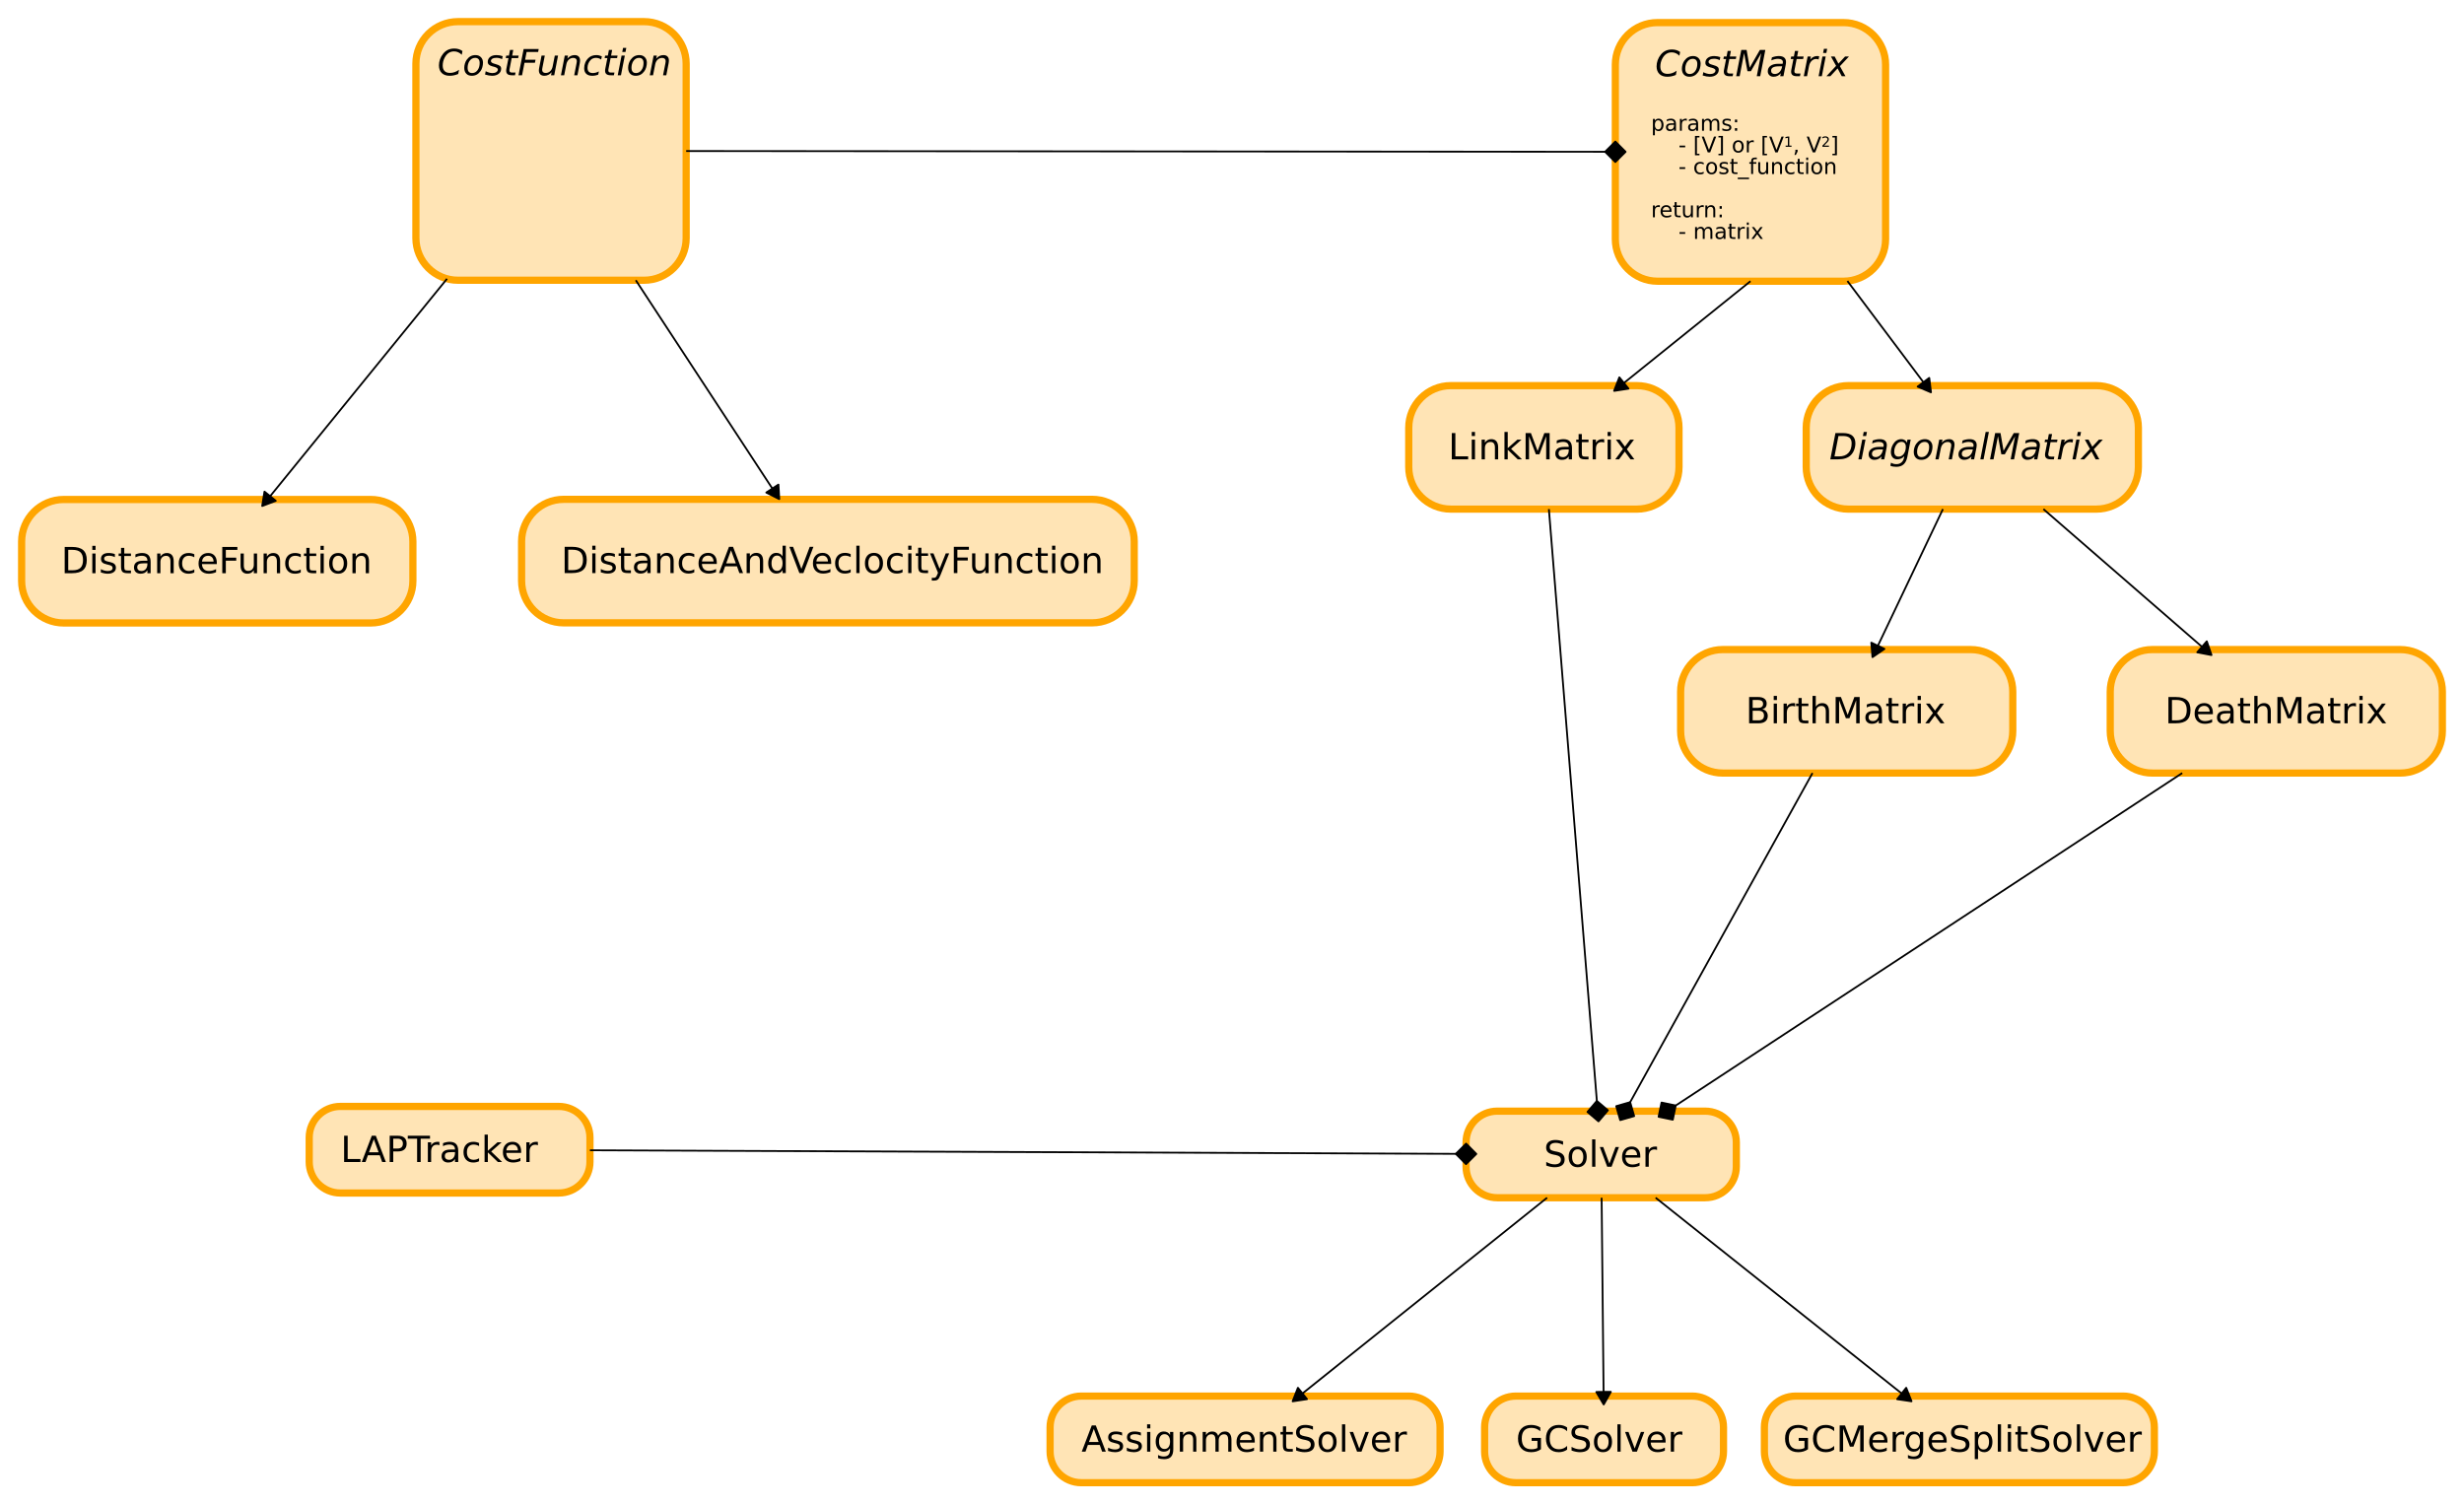
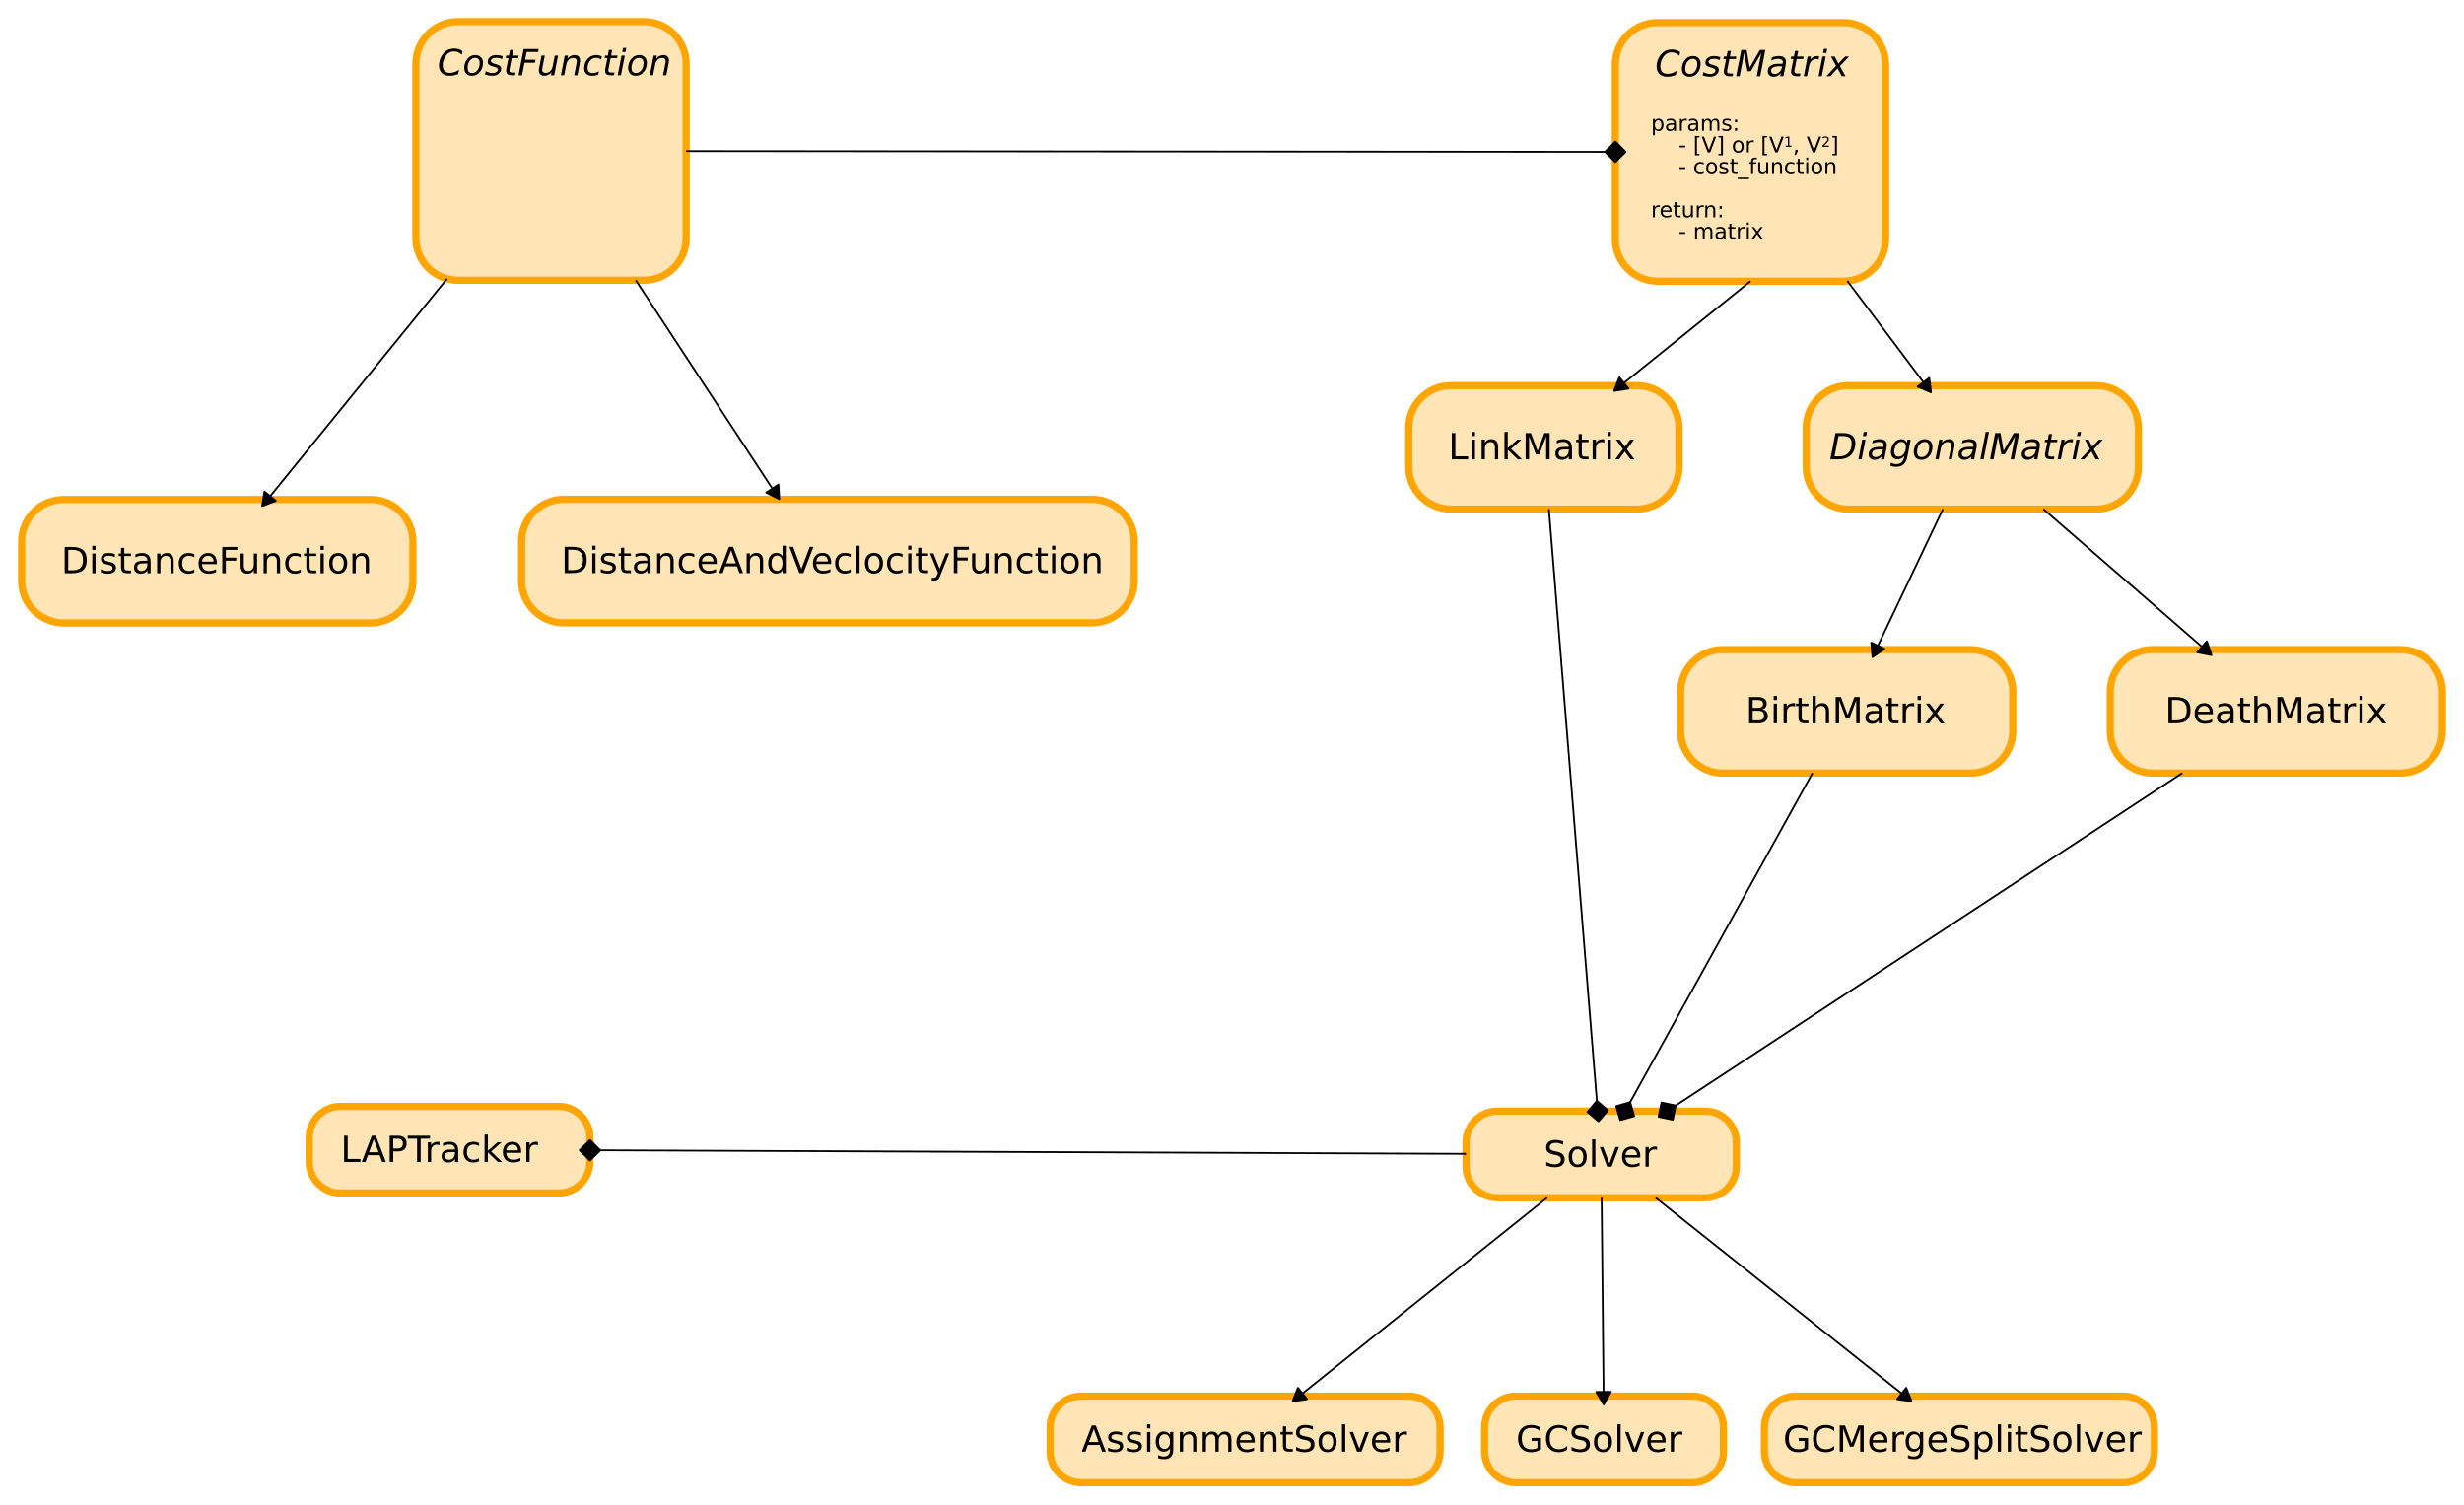
<svg xmlns="http://www.w3.org/2000/svg" width="1367.337" height="834.789" id="svg2" version="1.1">
  <defs id="defs4" style="stroke-linecap:square;stroke-linejoin:round">
    <marker orient="auto" refY="0" refX="0" id="DiamondL" style="stroke-linecap:square;stroke-linejoin:round;overflow:visible">
      <path id="path3897" d="M 0,-7.071 -7.071,0 0,7.071 7.071,0 0,-7.071 z" style="fill-rule:evenodd;stroke:#000000;stroke-width:1pt;stroke-linecap:square;stroke-linejoin:round" transform="scale(0.8,0.8)" />
    </marker>
    <marker orient="auto" refY="0" refX="0" id="TriangleOutL" style="stroke-linecap:square;stroke-linejoin:round;overflow:visible">
      <path id="path3960" d="m 5.77,0 -8.65,5 0,-10 8.65,5 z" style="fill-rule:evenodd;stroke:#000000;stroke-width:1pt;stroke-linecap:square;stroke-linejoin:round" transform="scale(0.8,0.8)" />
    </marker>
    <marker orient="auto" refY="0" refX="0" id="TriangleOutM" style="stroke-linecap:square;stroke-linejoin:round;overflow:visible">
      <path id="path3963" d="m 5.77,0 -8.65,5 0,-10 8.65,5 z" style="fill-rule:evenodd;stroke:#000000;stroke-width:1pt;stroke-linecap:square;stroke-linejoin:round" transform="scale(0.4,0.4)" />
    </marker>
    <clipPath id="p6052dcc732">
      <rect style="stroke-linecap:square;stroke-linejoin:round" id="rect1446" y="35.06" x="70.546" width="780.494" height="418.18" />
    </clipPath>
    <style id="style6" type="text/css">
*{stroke-linecap:square;stroke-linejoin:round;}
  </style>
    <marker orient="auto" refY="0" refX="0" id="TriangleOutL-8" style="stroke-linecap:square;stroke-linejoin:round;overflow:visible">
      <path id="path3960-3" d="m 5.77,0 -8.65,5 0,-10 8.65,5 z" style="fill-rule:evenodd;stroke:#000000;stroke-width:1pt;stroke-linecap:square;stroke-linejoin:round" transform="scale(0.8,0.8)" />
    </marker>
    <marker orient="auto" refY="0" refX="0" id="DiamondL-9" style="stroke-linecap:square;stroke-linejoin:round;overflow:visible">
      <path id="path3897-9" d="M 0,-7.071 -7.071,0 0,7.071 7.071,0 0,-7.071 z" style="fill-rule:evenodd;stroke:#000000;stroke-width:1pt;stroke-linecap:square;stroke-linejoin:round" transform="scale(0.8,0.8)" />
    </marker>
    <marker orient="auto" refY="0" refX="0" id="DiamondL-6" style="stroke-linecap:square;stroke-linejoin:round;overflow:visible">
      <path id="path3897-0" d="M 0,-7.071 -7.071,0 0,7.071 7.071,0 0,-7.071 z" style="fill-rule:evenodd;stroke:#000000;stroke-width:1pt;stroke-linecap:square;stroke-linejoin:round" transform="scale(0.8,0.8)" />
    </marker>
    <marker orient="auto" refY="0" refX="0" id="DiamondL-0" style="stroke-linecap:square;stroke-linejoin:round;overflow:visible">
      <path id="path3897-3" d="M 0,-7.071 -7.071,0 0,7.071 7.071,0 0,-7.071 z" style="fill-rule:evenodd;stroke:#000000;stroke-width:1pt;stroke-linecap:square;stroke-linejoin:round" transform="scale(0.8,0.8)" />
    </marker>
    <marker orient="auto" refY="0" refX="0" id="TriangleOutL-6" style="stroke-linecap:square;stroke-linejoin:round;overflow:visible">
      <path id="path3960-6" d="m 5.77,0 -8.65,5 0,-10 8.65,5 z" style="fill-rule:evenodd;stroke:#000000;stroke-width:1pt;stroke-linecap:square;stroke-linejoin:round" transform="scale(0.8,0.8)" />
    </marker>
    <marker orient="auto" refY="0" refX="0" id="TriangleOutL-89" style="stroke-linecap:square;stroke-linejoin:round;overflow:visible">
      <path id="path3960-9" d="m 5.77,0 -8.65,5 0,-10 8.65,5 z" style="fill-rule:evenodd;stroke:#000000;stroke-width:1pt;stroke-linecap:square;stroke-linejoin:round" transform="scale(0.8,0.8)" />
    </marker>
    <marker orient="auto" refY="0" refX="0" id="TriangleOutL-1" style="stroke-linecap:square;stroke-linejoin:round;overflow:visible">
      <path id="path3960-5" d="m 5.77,0 -8.65,5 0,-10 8.65,5 z" style="fill-rule:evenodd;stroke:#000000;stroke-width:1pt;stroke-linecap:square;stroke-linejoin:round" transform="scale(0.8,0.8)" />
    </marker>
    <marker orient="auto" refY="0" refX="0" id="DiamondL-99" style="stroke-linecap:square;stroke-linejoin:round;overflow:visible">
      <path id="path3897-36" d="M 0,-7.071 -7.071,0 0,7.071 7.071,0 0,-7.071 z" style="fill-rule:evenodd;stroke:#000000;stroke-width:1pt;stroke-linecap:square;stroke-linejoin:round" transform="scale(0.8,0.8)" />
    </marker>
  </defs>
  <g id="layer1" style="stroke-linecap:square;stroke-linejoin:round" transform="translate(-108.1079,-297.2881)" />
  <rect style="fill:#ffe4b5;fill-opacity:1;stroke:#ffa500;stroke-width:4;stroke-linecap:round;stroke-linejoin:round;stroke-miterlimit:4;stroke-opacity:1;stroke-dasharray:none;stroke-dashoffset:0" id="rect2985" width="149.975" height="143.517" x="896.392" y="12.532" rx="23.365" ry="23.365" />
  <text xml:space="preserve" style="font-size:20px;font-style:normal;font-variant:normal;font-weight:normal;font-stretch:normal;text-align:start;line-height:100%;letter-spacing:0px;word-spacing:0px;writing-mode:lr-tb;text-anchor:start;fill:#000000;fill-opacity:1;stroke:none;font-family:DejaVu Sans;-inkscape-font-specification:DejaVu Sans" x="918.443" y="42.308" id="text3782">
    <tspan style="font-style:oblique;-inkscape-font-specification:DejaVu Sans Oblique" id="tspan3784" x="918.443" y="42.308">CostMatrix</tspan>
  </text>
  <text id="text5236" y="72.568" x="916.157" style="font-size:12px;font-style:normal;font-variant:normal;font-weight:normal;font-stretch:normal;text-align:start;line-height:100%;letter-spacing:0px;word-spacing:0px;writing-mode:lr-tb;text-anchor:start;fill:#000000;fill-opacity:1;stroke:none;font-family:DejaVu Sans;-inkscape-font-specification:DejaVu Sans" xml:space="preserve">
    <tspan y="72.568" x="916.157" id="tspan5238" style="font-size:12px;font-style:normal;-inkscape-font-specification:DejaVu Sans">params:</tspan>
    <tspan id="tspan5248" y="84.568" x="916.157" style="font-size:12px;font-style:normal;-inkscape-font-specification:DejaVu Sans">    - [V] or [V<tspan id="tspan5240" style="font-size:65.001%;baseline-shift:super">1</tspan>, V<tspan id="tspan5242" style="font-size:65.001%;baseline-shift:super">2</tspan>]</tspan>
    <tspan id="tspan5252" y="96.568" x="916.157" style="font-size:12px;font-style:normal;-inkscape-font-specification:DejaVu Sans">    - cost_function</tspan>
    <tspan id="tspan5244" y="108.568" x="916.157" style="font-size:12px;font-style:normal;-inkscape-font-specification:DejaVu Sans" />
    <tspan id="tspan5246" y="120.568" x="916.157" style="font-size:12px;font-style:normal;-inkscape-font-specification:DejaVu Sans">return:</tspan>
    <tspan y="132.568" x="916.157" style="font-size:12px;font-style:normal;-inkscape-font-specification:DejaVu Sans" id="tspan5265">    - matrix</tspan>
  </text>
  <g id="g4628" transform="translate(-58.4668,-397.9568)" style="stroke-linecap:square;stroke-linejoin:round">
    <rect style="fill:#ffe4b5;fill-opacity:1;stroke:#ffa500;stroke-width:4;stroke-linecap:round;stroke-linejoin:round;stroke-miterlimit:4;stroke-opacity:1;stroke-dasharray:none;stroke-dashoffset:0" id="rect3786" width="149.975" height="68.532" x="840.214" y="611.948" rx="23.365" ry="23.365" />
    <text xml:space="preserve" style="font-size:20px;font-style:normal;font-variant:normal;font-weight:normal;font-stretch:normal;text-align:start;line-height:100%;letter-spacing:0px;word-spacing:0px;writing-mode:lr-tb;text-anchor:start;fill:#000000;fill-opacity:1;stroke:none;font-family:DejaVu Sans;-inkscape-font-specification:DejaVu Sans" x="862.143" y="652.857" id="text3788">
      <tspan id="tspan3790" x="862.143" y="652.857">LinkMatrix</tspan>
    </text>
  </g>
  <g id="g4827" transform="translate(-129.3211,-392.2425)" style="stroke-linecap:square;stroke-linejoin:round">
    <rect ry="23.365" rx="23.365" y="606.234" x="1131.642" height="68.532" width="184.32" id="rect3792" style="fill:#ffe4b5;fill-opacity:1;stroke:#ffa500;stroke-width:4;stroke-linecap:round;stroke-linejoin:round;stroke-miterlimit:4;stroke-opacity:1;stroke-dasharray:none;stroke-dashoffset:0" />
    <text id="text3794" y="647.143" x="1144.48" style="font-size:20px;font-style:normal;font-variant:normal;font-weight:normal;font-stretch:normal;text-align:start;line-height:100%;letter-spacing:0px;word-spacing:0px;writing-mode:lr-tb;text-anchor:start;fill:#000000;fill-opacity:1;stroke:none;font-family:DejaVu Sans;-inkscape-font-specification:DejaVu Sans" xml:space="preserve">
      <tspan y="647.143" x="1144.48" id="tspan3796" style="font-style:oblique;-inkscape-font-specification:DejaVu Sans Oblique">DiagonalMatrix</tspan>
    </text>
  </g>
  <g id="g5225" style="stroke-linecap:square;stroke-linejoin:round" transform="translate(-108.1079,-297.2881)">
    <rect style="fill:#ffe4b5;fill-opacity:1;stroke:#ffa500;stroke-width:4;stroke-linecap:round;stroke-linejoin:round;stroke-miterlimit:4;stroke-opacity:1;stroke-dasharray:none;stroke-dashoffset:0" id="rect3798" width="184.32" height="68.532" x="1040.729" y="657.752" rx="23.365" ry="23.365" />
    <text xml:space="preserve" style="font-size:20px;font-style:normal;font-variant:normal;font-weight:normal;font-stretch:normal;text-align:start;line-height:100%;letter-spacing:0px;word-spacing:0px;writing-mode:lr-tb;text-anchor:start;fill:#000000;fill-opacity:1;stroke:none;font-family:DejaVu Sans;-inkscape-font-specification:DejaVu Sans" x="1076.77" y="698.661" id="text3800">
      <tspan id="tspan3802" x="1076.77" y="698.661">BirthMatrix</tspan>
    </text>
  </g>
  <rect style="fill:#ffe4b5;fill-opacity:1;stroke:#ffa500;stroke-width:4;stroke-linecap:round;stroke-linejoin:round;stroke-miterlimit:4;stroke-opacity:1;stroke-dasharray:none;stroke-dashoffset:0" id="rect3804" width="184.32" height="68.532" x="1171.017" y="360.464" rx="23.365" ry="23.365" />
  <text xml:space="preserve" style="font-size:20px;font-style:normal;font-variant:normal;font-weight:normal;font-stretch:normal;text-align:start;line-height:100%;letter-spacing:0px;word-spacing:0px;writing-mode:lr-tb;text-anchor:start;fill:#000000;fill-opacity:1;stroke:none;font-family:DejaVu Sans;-inkscape-font-specification:DejaVu Sans" x="1201.344" y="401.372" id="text3806">
    <tspan id="tspan3808" x="1201.344" y="401.372">DeathMatrix</tspan>
  </text>
  <path style="fill:none;stroke:#000000;stroke-width:1px;stroke-linecap:butt;stroke-linejoin:miter;stroke-opacity:1;marker-end:url(#TriangleOutL);display:inline" d="m 971.379,156.049 -72.041,57.943" id="path3812" />
  <path style="fill:none;stroke:#000000;stroke-width:1px;stroke-linecap:butt;stroke-linejoin:miter;stroke-opacity:1;marker-end:url(#TriangleOutL);display:inline" d="m 1025.179,155.95 43.576,58.042" id="path4639" />
  <path style="fill:none;stroke:#000000;stroke-width:1px;stroke-linecap:butt;stroke-linejoin:miter;stroke-opacity:1;marker-end:url(#TriangleOutL);display:inline" d="m 1078.176,282.523 -37.089,77.94" id="path4847" />
  <path style="fill:none;stroke:#000000;stroke-width:1px;stroke-linecap:butt;stroke-linejoin:miter;stroke-opacity:1;marker-end:url(#TriangleOutL);display:inline" d="m 1133.946,282.523 89.766,77.94" id="path4849" />
  <text xml:space="preserve" style="font-size:12px;font-style:normal;font-variant:normal;font-weight:normal;font-stretch:normal;text-align:start;line-height:100%;letter-spacing:0px;word-spacing:0px;writing-mode:lr-tb;text-anchor:start;fill:#000000;fill-opacity:1;stroke:none;font-family:DejaVu Sans;-inkscape-font-specification:DejaVu Sans" x="476.741" y="82.67" id="text5273">
    <tspan id="tspan5289" style="font-size:12px;font-style:normal;-inkscape-font-specification:DejaVu Sans" x="476.741" y="82.67" />
  </text>
  <g id="g5345" transform="translate(-334.2877,-307.9219)" style="stroke-linecap:square;stroke-linejoin:round">
    <rect style="fill:#ffe4b5;fill-opacity:1;stroke:#ffa500;stroke-width:4;stroke-linecap:round;stroke-linejoin:round;stroke-miterlimit:4;stroke-opacity:1;stroke-dasharray:none;stroke-dashoffset:0" id="rect5267" width="149.975" height="143.517" x="565.083" y="319.922" rx="23.365" ry="23.365" />
    <text xml:space="preserve" style="font-size:20px;font-style:normal;font-variant:normal;font-weight:normal;font-stretch:normal;text-align:start;line-height:100%;letter-spacing:0px;word-spacing:0px;writing-mode:lr-tb;text-anchor:start;fill:#000000;fill-opacity:1;stroke:none;font-family:DejaVu Sans;-inkscape-font-specification:DejaVu Sans" x="577.033" y="349.698" id="text5269">
      <tspan style="font-style:oblique;-inkscape-font-specification:DejaVu Sans Oblique" id="tspan5271" x="577.033" y="349.698">CostFunction</tspan>
    </text>
    <flowRoot transform="translate(-14.14214,-7.071068)" style="font-size:12px;font-style:normal;font-variant:normal;font-weight:normal;font-stretch:normal;text-align:start;line-height:100%;letter-spacing:0px;word-spacing:0px;writing-mode:lr-tb;text-anchor:start;fill:#000000;fill-opacity:1;stroke:none;font-family:DejaVu Sans;-inkscape-font-specification:DejaVu Sans" id="flowRoot5319" xml:space="preserve">
      <flowRegion id="flowRegion5321">
        <rect style="font-size:12px" y="366.078" x="582.858" height="116.168" width="153.038" id="rect5323" />
      </flowRegion>
      <flowPara id="flowPara5325">params:</flowPara>
      <flowPara id="flowPara5331">    - pos0</flowPara>
      <flowPara id="flowPara5337">    - pos1</flowPara>
      <flowPara id="flowPara5339">    - dt</flowPara>
      <flowPara id="flowPara5329">    - context and params </flowPara>
      <flowPara id="flowPara5327" />
      <flowPara id="flowPara5333">- return:</flowPara>
      <flowPara id="flowPara5335">    - score</flowPara>
    </flowRoot>
  </g>
  <g id="g4628-1" transform="translate(-828.2138,-334.7736)" style="stroke-linecap:square;stroke-linejoin:round">
    <rect style="fill:#ffe4b5;fill-opacity:1;stroke:#ffa500;stroke-width:4;stroke-linecap:round;stroke-linejoin:round;stroke-miterlimit:4;stroke-opacity:1;stroke-dasharray:none;stroke-dashoffset:0" id="rect3786-9" width="217.118" height="68.532" x="840.214" y="611.948" rx="23.365" ry="23.365" />
    <text xml:space="preserve" style="font-size:20px;font-style:normal;font-variant:normal;font-weight:normal;font-stretch:normal;text-align:start;line-height:100%;letter-spacing:0px;word-spacing:0px;writing-mode:lr-tb;text-anchor:start;fill:#000000;fill-opacity:1;stroke:none;font-family:DejaVu Sans;-inkscape-font-specification:DejaVu Sans" x="862.143" y="652.857" id="text3788-3">
      <tspan id="tspan3790-9" x="862.143" y="652.857">DistanceFunction</tspan>
    </text>
  </g>
  <path style="fill:none;stroke:#000000;stroke-width:1px;stroke-linecap:butt;stroke-linejoin:miter;stroke-opacity:1;marker-end:url(#TriangleOutL);display:inline" d="M 248.056,154.718 148.435,277.175" id="path3812-4" />
  <g id="g5407" transform="translate(-188.5734,-175.0648)" style="stroke-linecap:square;stroke-linejoin:round">
    <g id="g5397" transform="translate(-362.1966,-159.7856)" style="stroke-linecap:square;stroke-linejoin:round">
      <rect style="fill:#ffe4b5;fill-opacity:1;stroke:#ffa500;stroke-width:4;stroke-linecap:round;stroke-linejoin:round;stroke-miterlimit:4;stroke-opacity:1;stroke-dasharray:none;stroke-dashoffset:0" id="rect5399" width="339.975" height="68.532" x="840.214" y="611.948" rx="23.365" ry="23.365" />
      <text xml:space="preserve" style="font-size:20px;font-style:normal;font-variant:normal;font-weight:normal;font-stretch:normal;text-align:start;line-height:100%;letter-spacing:0px;word-spacing:0px;writing-mode:lr-tb;text-anchor:start;fill:#000000;fill-opacity:1;stroke:none;font-family:DejaVu Sans;-inkscape-font-specification:DejaVu Sans" x="862.143" y="652.857" id="text5401">
        <tspan id="tspan5403" x="862.143" y="652.857">DistanceAndVeclocityFunction</tspan>
      </text>
    </g>
  </g>
  <path id="path5405" d="m 352.822,155.517 77.054,117.547" style="fill:none;stroke:#000000;stroke-width:1px;stroke-linecap:butt;stroke-linejoin:miter;stroke-opacity:1;marker-end:url(#TriangleOutL);display:inline" />
  <g id="g5445" transform="translate(120.1866,-305.3694)" style="stroke-linecap:square;stroke-linejoin:round">
    <rect style="fill:#ffe4b5;fill-opacity:1;stroke:#ffa500;stroke-width:4;stroke-linecap:round;stroke-linejoin:round;stroke-miterlimit:4;stroke-opacity:1;stroke-dasharray:none;stroke-dashoffset:0" id="rect5421" width="149.975" height="48.057" x="693.372" y="921.973" rx="17.304" ry="17.304" />
    <text xml:space="preserve" style="font-size:20px;font-style:normal;font-variant:normal;font-weight:normal;font-stretch:normal;text-align:start;line-height:100%;letter-spacing:0px;word-spacing:0px;writing-mode:lr-tb;text-anchor:start;fill:#000000;fill-opacity:1;stroke:none;font-family:DejaVu Sans;-inkscape-font-specification:DejaVu Sans" x="736.496" y="952.82" id="text5423">
      <tspan style="font-style:normal;-inkscape-font-specification:DejaVu Sans" id="tspan5425" x="736.496" y="952.82">Solver</tspan>
    </text>
  </g>
  <path style="fill:none;stroke:#000000;stroke-width:1;stroke-linecap:butt;stroke-linejoin:miter;stroke-miterlimit:4;stroke-opacity:1;stroke-dasharray:none;marker-end:url(#DiamondL)" d="m 380.771,83.818 515.621,0.412" id="path5450" />
  <path style="fill:none;stroke:#000000;stroke-width:1;stroke-linecap:butt;stroke-linejoin:miter;stroke-miterlimit:4;stroke-opacity:1;stroke-dasharray:none;marker-end:url(#DiamondL);display:inline" d="m 859.513,282.523 27.086,334.08" id="path5450-6" />
  <path style="fill:none;stroke:#000000;stroke-width:1;stroke-linecap:butt;stroke-linejoin:miter;stroke-miterlimit:4;stroke-opacity:1;stroke-dasharray:none;marker-end:url(#DiamondL);display:inline" d="M 1210.973,428.995 925.154,616.604" id="path5450-0" />
  <path style="fill:none;stroke:#000000;stroke-width:1;stroke-linecap:butt;stroke-linejoin:miter;stroke-miterlimit:4;stroke-opacity:1;stroke-dasharray:none;marker-end:url(#DiamondL);display:inline" d="M 1005.797,428.995 901.859,616.604" id="path5450-1" />
  <g id="g5445-0" transform="translate(-110.647,-147.2412)" style="stroke-linecap:square;stroke-linejoin:round">
    <rect style="fill:#ffe4b5;fill-opacity:1;stroke:#ffa500;stroke-width:4;stroke-linecap:round;stroke-linejoin:round;stroke-miterlimit:4;stroke-opacity:1;stroke-dasharray:none;stroke-dashoffset:0" id="rect5421-0" width="216.404" height="48.057" x="693.372" y="921.973" rx="17.304" ry="17.304" />
    <text xml:space="preserve" style="font-size:20px;font-style:normal;font-variant:normal;font-weight:normal;font-stretch:normal;text-align:start;line-height:100%;letter-spacing:0px;word-spacing:0px;writing-mode:lr-tb;text-anchor:start;fill:#000000;fill-opacity:1;stroke:none;font-family:DejaVu Sans;-inkscape-font-specification:DejaVu Sans" x="710.781" y="952.82" id="text5423-4">
      <tspan style="font-style:normal;-inkscape-font-specification:DejaVu Sans" id="tspan5425-5" x="710.781" y="952.82">AssignmentSolver</tspan>
    </text>
  </g>
  <g id="g5445-0-3" transform="translate(130.478,-147.2412)" style="stroke-linecap:square;stroke-linejoin:round">
    <rect style="fill:#ffe4b5;fill-opacity:1;stroke:#ffa500;stroke-width:4;stroke-linecap:round;stroke-linejoin:round;stroke-miterlimit:4;stroke-opacity:1;stroke-dasharray:none;stroke-dashoffset:0" id="rect5421-0-3" width="132.561" height="48.057" x="693.372" y="921.973" rx="17.304" ry="17.304" />
    <text xml:space="preserve" style="font-size:20px;font-style:normal;font-variant:normal;font-weight:normal;font-stretch:normal;text-align:start;line-height:100%;letter-spacing:0px;word-spacing:0px;writing-mode:lr-tb;text-anchor:start;fill:#000000;fill-opacity:1;stroke:none;font-family:DejaVu Sans;-inkscape-font-specification:DejaVu Sans" x="710.781" y="952.82" id="text5423-4-1">
      <tspan style="font-style:normal;-inkscape-font-specification:DejaVu Sans" id="tspan5425-5-2" x="710.781" y="952.82">GCSolver</tspan>
    </text>
  </g>
  <g id="g5445-0-9" transform="translate(285.7399,-147.2412)" style="stroke-linecap:square;stroke-linejoin:round">
    <rect style="fill:#ffe4b5;fill-opacity:1;stroke:#ffa500;stroke-width:4;stroke-linecap:round;stroke-linejoin:round;stroke-miterlimit:4;stroke-opacity:1;stroke-dasharray:none;stroke-dashoffset:0" id="rect5421-0-0" width="216.404" height="48.057" x="693.372" y="921.973" rx="17.304" ry="17.304" />
    <text xml:space="preserve" style="font-size:20px;font-style:normal;font-variant:normal;font-weight:normal;font-stretch:normal;text-align:start;line-height:100%;letter-spacing:0px;word-spacing:0px;writing-mode:lr-tb;text-anchor:start;fill:#000000;fill-opacity:1;stroke:none;font-family:DejaVu Sans;-inkscape-font-specification:DejaVu Sans" x="703.71" y="952.82" id="text5423-4-4">
      <tspan style="font-style:normal;-inkscape-font-specification:DejaVu Sans" id="tspan5425-5-6" x="703.71" y="952.82">GCMergeSplitSolver</tspan>
    </text>
  </g>
  <path style="fill:none;stroke:#000000;stroke-width:1px;stroke-linecap:butt;stroke-linejoin:miter;stroke-opacity:1;marker-end:url(#TriangleOutL);display:inline" d="M 858.517,664.661 720.957,774.732" id="path4847-8" />
  <path style="fill:none;stroke:#000000;stroke-width:1px;stroke-linecap:butt;stroke-linejoin:miter;stroke-opacity:1;marker-end:url(#TriangleOutL);display:inline" d="m 888.787,664.661 1.103,110.071" id="path4847-8-4" />
  <path style="fill:none;stroke:#000000;stroke-width:1px;stroke-linecap:butt;stroke-linejoin:miter;stroke-opacity:1;marker-end:url(#TriangleOutL);display:inline" d="M 918.751,664.661 1057.11,774.732" id="path4847-8-4-0" />
  <g id="g5445-0-95" transform="translate(-521.7836,-307.9906)" style="stroke-linecap:square;stroke-linejoin:round">
    <rect style="fill:#ffe4b5;fill-opacity:1;stroke:#ffa500;stroke-width:4;stroke-linecap:round;stroke-linejoin:round;stroke-miterlimit:4;stroke-opacity:1;stroke-dasharray:none;stroke-dashoffset:0" id="rect5421-0-1" width="155.795" height="48.057" x="693.372" y="921.973" rx="17.304" ry="17.304" />
    <text xml:space="preserve" style="font-size:20px;font-style:normal;font-variant:normal;font-weight:normal;font-stretch:normal;text-align:start;line-height:100%;letter-spacing:0px;word-spacing:0px;writing-mode:lr-tb;text-anchor:start;fill:#000000;fill-opacity:1;stroke:none;font-family:DejaVu Sans;-inkscape-font-specification:DejaVu Sans" x="710.781" y="952.82" id="text5423-4-6">
      <tspan style="font-style:normal;-inkscape-font-specification:DejaVu Sans" id="tspan5425-5-9" x="710.781" y="952.82">LAPTracker</tspan>
    </text>
  </g>
-   <path style="fill:none;stroke:#000000;stroke-width:1;stroke-linecap:butt;stroke-linejoin:miter;stroke-miterlimit:4;stroke-opacity:1;stroke-dasharray:none;marker-end:url(#DiamondL);display:inline" d="m 327.383,638.331 486.176,1.994" id="path5450-6-1" />
+   <path style="fill:none;stroke:#000000;stroke-width:1;stroke-linecap:butt;stroke-linejoin:miter;stroke-miterlimit:4;stroke-opacity:1;stroke-dasharray:none;marker-end:url(#DiamondL);display:inline" d="M 813.559,640.325 327.383,638.331" id="path5450-6-1" />
</svg>
